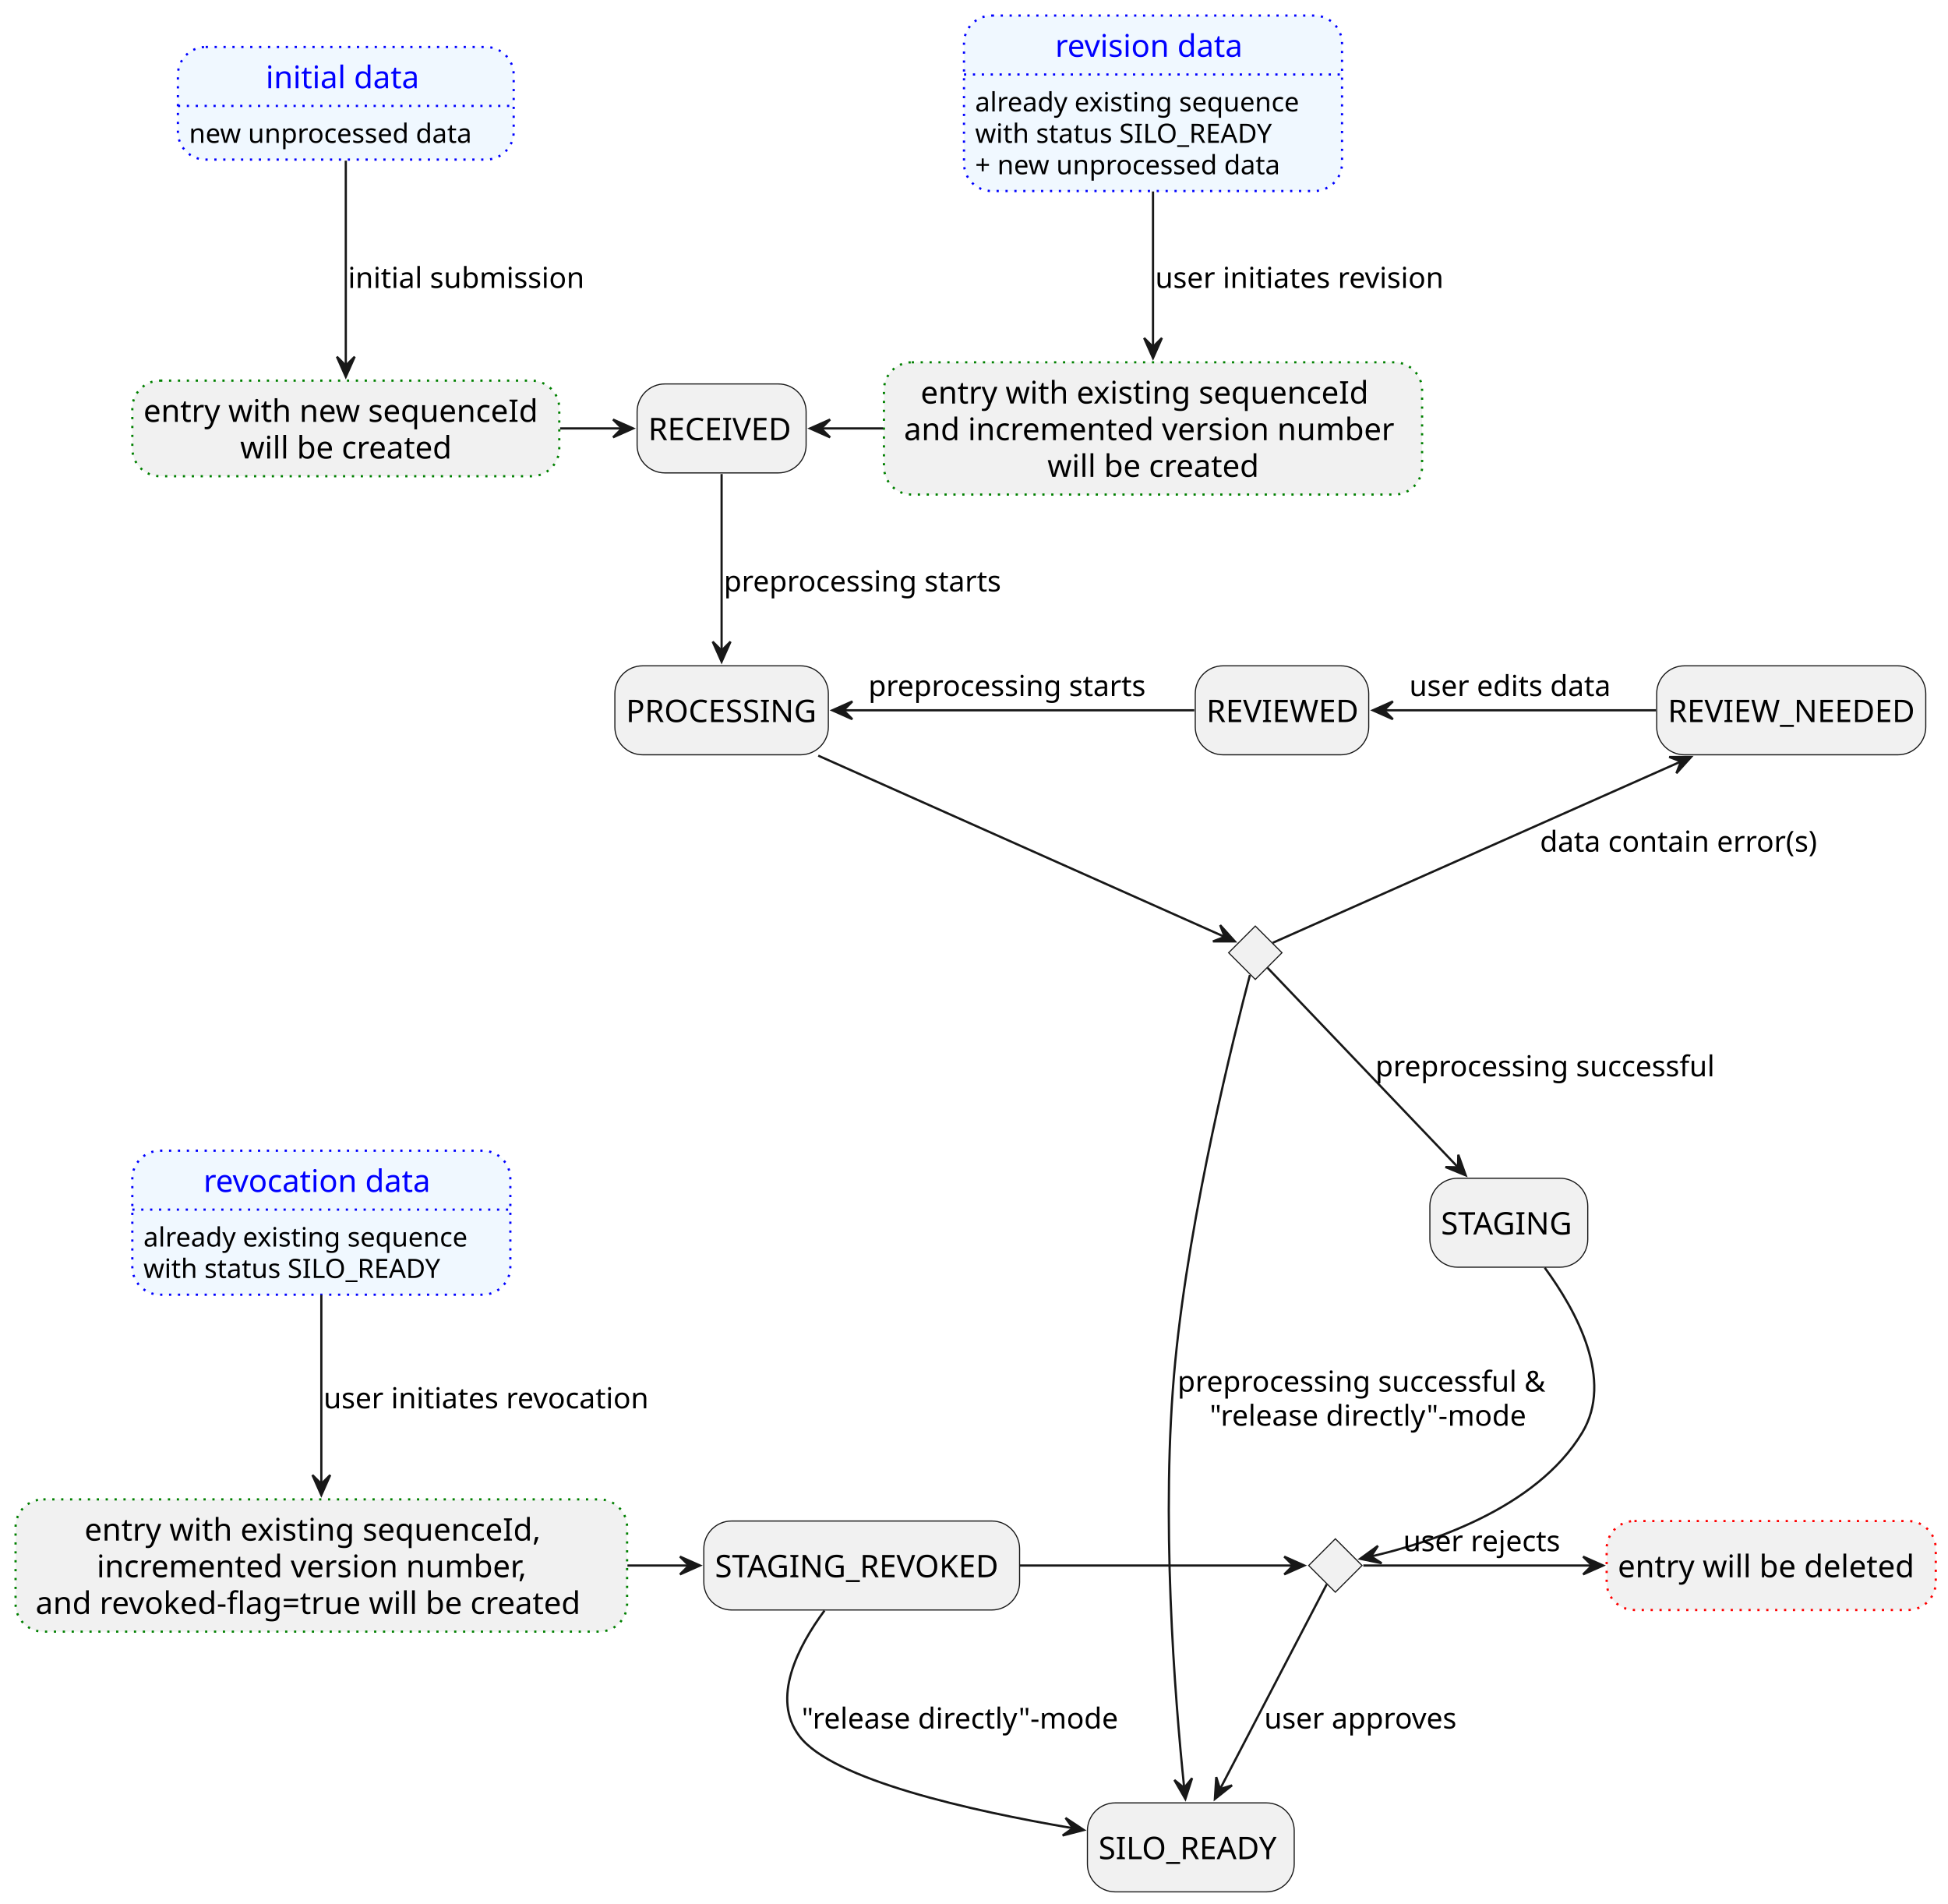
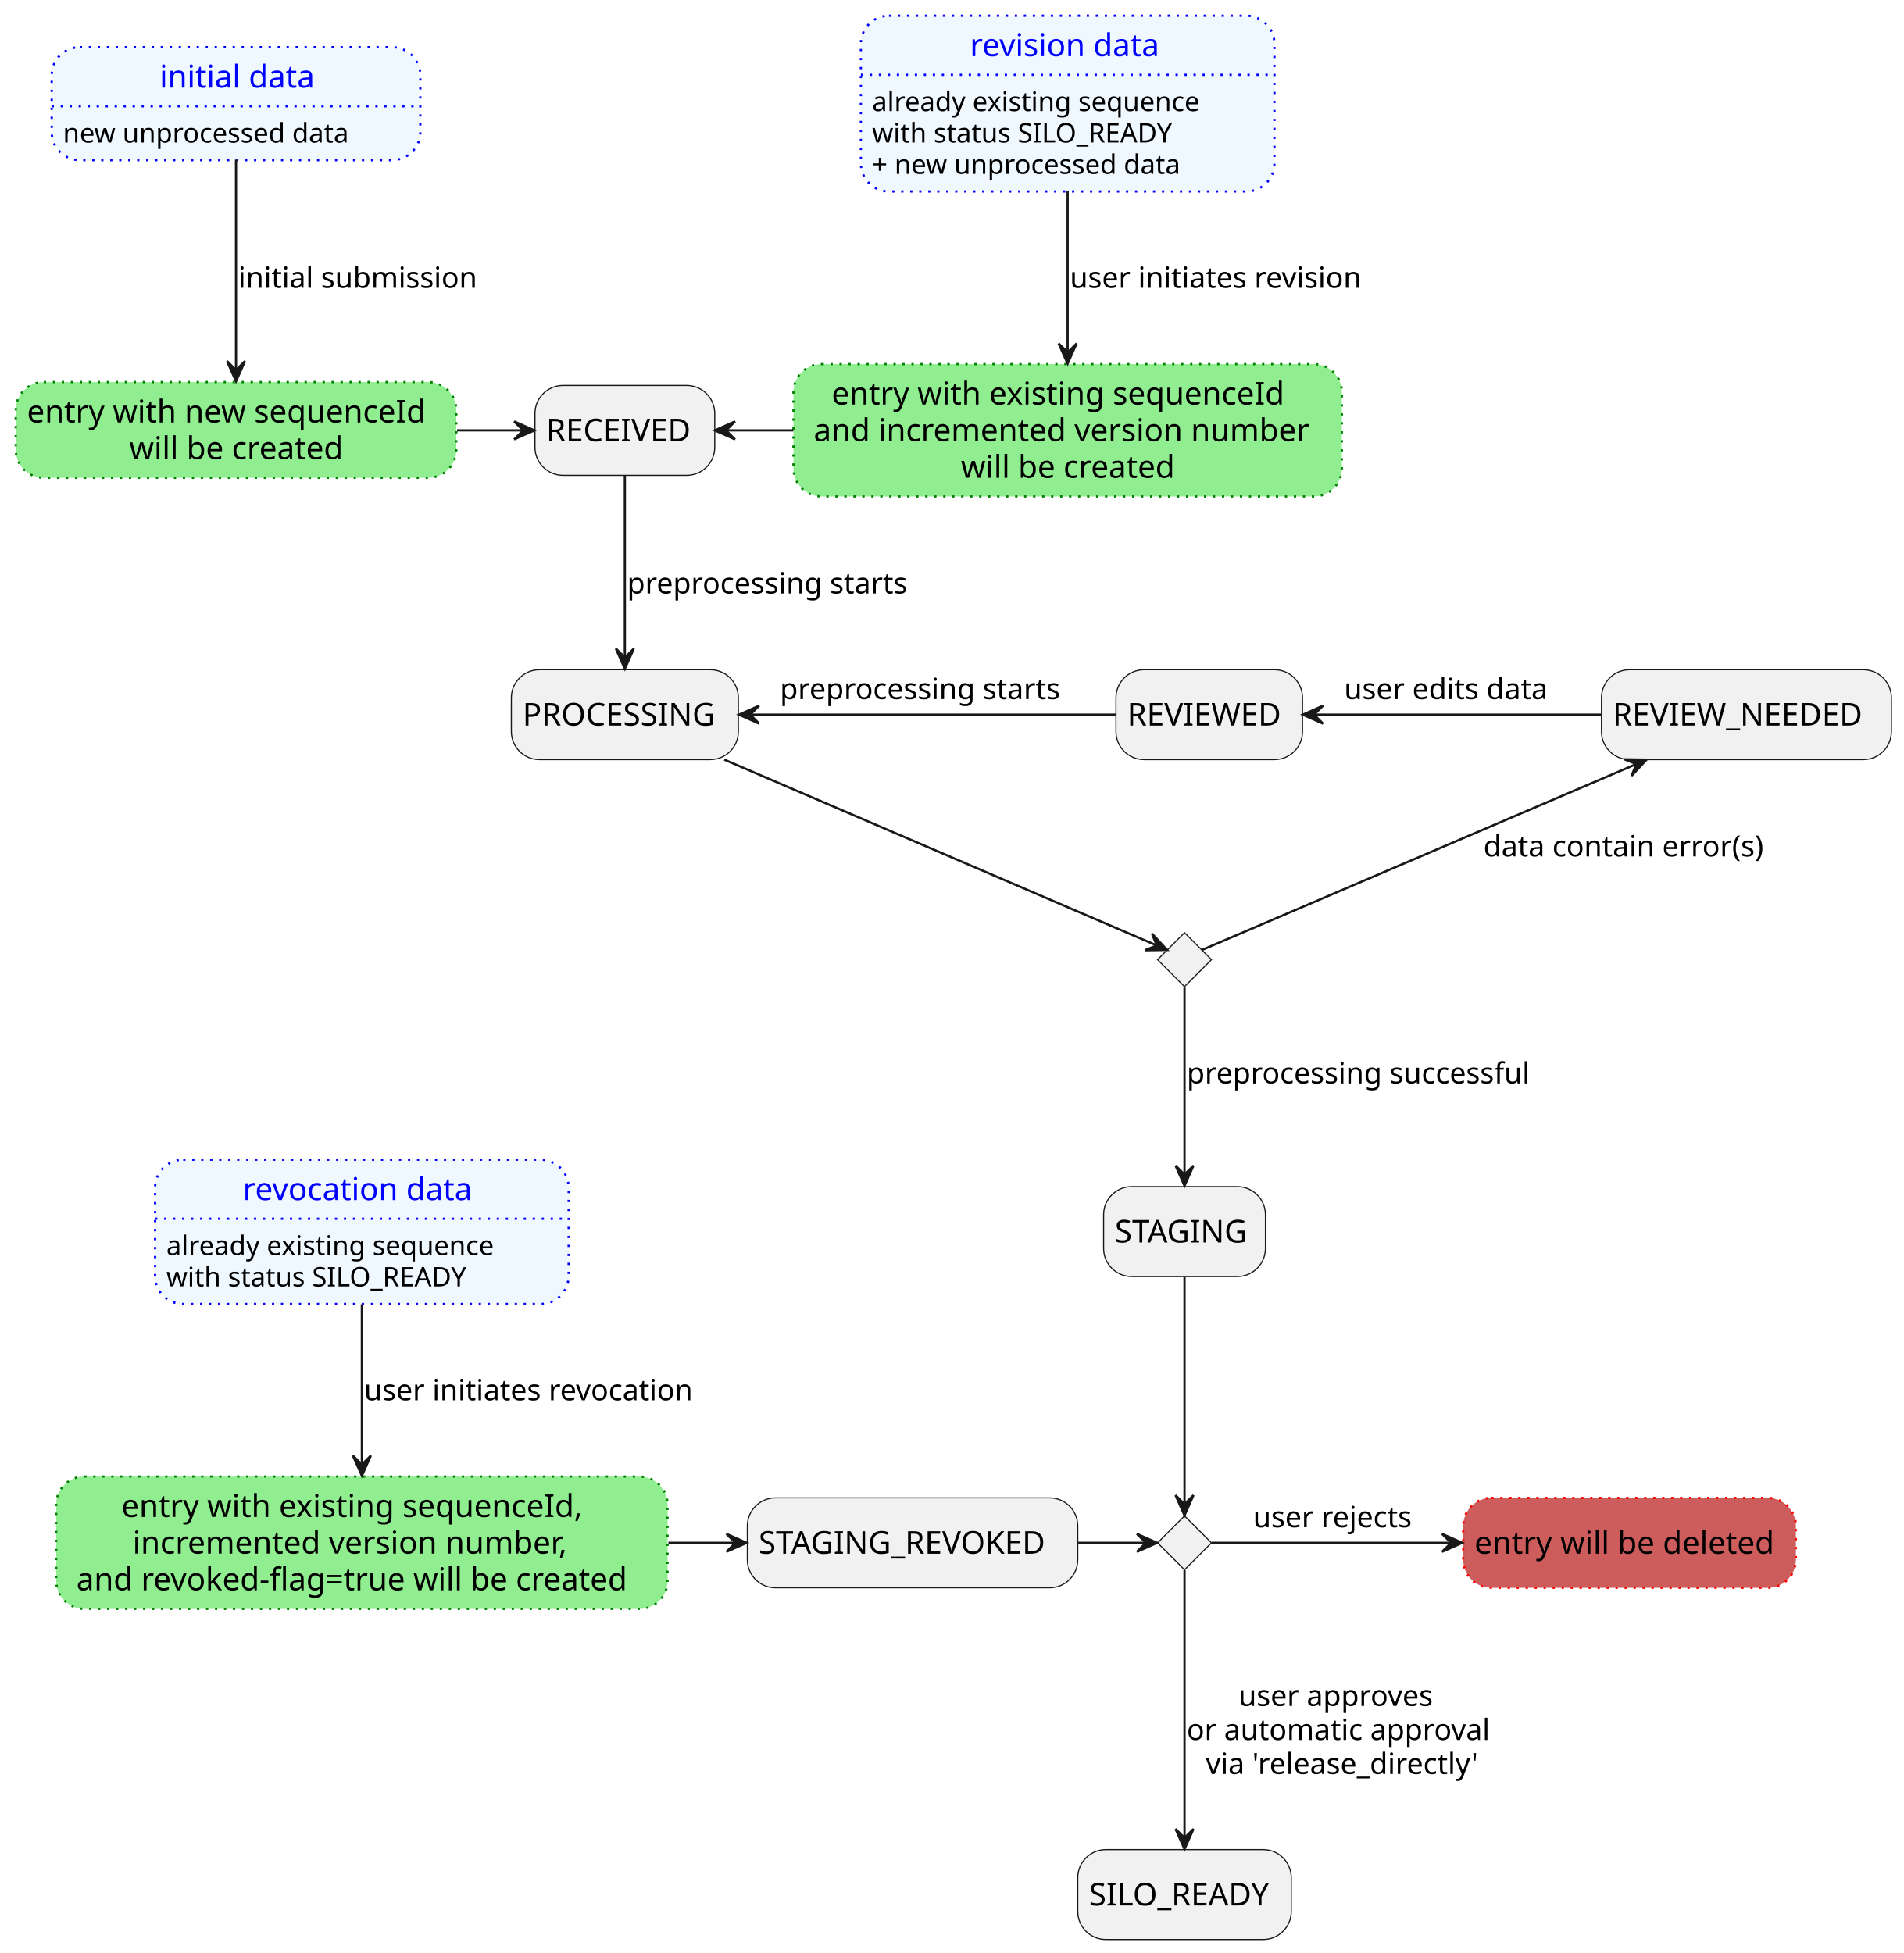
- <svg xmlns="http://www.w3.org/2000/svg" contentStyleType="text/css" height="856px" preserveAspectRatio="none" style="width:876px;height:856px;background:#FFFFFF;" version="1.1" viewBox="0 0 876 856" width="876px" zoomAndPan="magnify">
+ <svg xmlns="http://www.w3.org/2000/svg" contentStyleType="text/css" height="869px" preserveAspectRatio="none" style="width:847px;height:869px;background:#FFFFFF;" version="1.1" viewBox="0 0 847 869" width="847px" zoomAndPan="magnify">
  <defs />
  <g>
    <g id="INITIAL_DATA">
-       <rect fill="#F0F8FF" height="50.621" rx="12.5" ry="12.5" style="stroke:#0000FF;stroke-width:1.0;stroke-dasharray:1.0,3.0;" width="151" x="80" y="21.13" />
-       <line style="stroke:#0000FF;stroke-width:1.0;stroke-dasharray:1.0,3.0;" x1="80" x2="231" y1="47.618" y2="47.618" />
-       <text fill="#0000FF" font-family="sans-serif" font-size="14" lengthAdjust="spacing" textLength="72" x="119.5" y="39.665">initial data</text>
-       <text fill="#000000" font-family="sans-serif" font-size="12" lengthAdjust="spacing" textLength="131" x="85" y="64.22">new unprocessed data</text>
+       <rect fill="#F0F8FF" height="50.266" rx="12.5" ry="12.5" style="stroke:#0000FF;stroke-width:1.0;stroke-dasharray:1.0,3.0;" width="164" x="23" y="21" />
+       <line style="stroke:#0000FF;stroke-width:1.0;stroke-dasharray:1.0,3.0;" x1="23" x2="187" y1="47.297" y2="47.297" />
+       <text fill="#0000FF" font-family="sans-serif" font-size="14" lengthAdjust="spacing" textLength="68" x="71" y="38.995">initial data</text>
+       <text fill="#000000" font-family="sans-serif" font-size="12" lengthAdjust="spacing" textLength="144" x="28" y="63.435">new unprocessed data</text>
    </g>
    <g id="REVISION_DATA">
-       <rect fill="#F0F8FF" height="78.887" rx="12.5" ry="12.5" style="stroke:#0000FF;stroke-width:1.0;stroke-dasharray:1.0,3.0;" width="170" x="433.5" y="7" />
-       <line style="stroke:#0000FF;stroke-width:1.0;stroke-dasharray:1.0,3.0;" x1="433.5" x2="603.5" y1="33.488" y2="33.488" />
-       <text fill="#0000FF" font-family="sans-serif" font-size="14" lengthAdjust="spacing" textLength="88" x="474.5" y="25.535">revision data</text>
-       <text fill="#000000" font-family="sans-serif" font-size="12" lengthAdjust="spacing" textLength="150" x="438.5" y="50.09">already existing sequence</text>
-       <text fill="#000000" font-family="sans-serif" font-size="12" lengthAdjust="spacing" textLength="134" x="438.5" y="64.223">with status SILO_READY</text>
-       <text fill="#000000" font-family="sans-serif" font-size="12" lengthAdjust="spacing" textLength="145" x="438.5" y="78.356">+ new unprocessed data</text>
+       <rect fill="#F0F8FF" height="78.203" rx="12.5" ry="12.5" style="stroke:#0000FF;stroke-width:1.0;stroke-dasharray:1.0,3.0;" width="184" x="383" y="7" />
+       <line style="stroke:#0000FF;stroke-width:1.0;stroke-dasharray:1.0,3.0;" x1="383" x2="567" y1="33.297" y2="33.297" />
+       <text fill="#0000FF" font-family="sans-serif" font-size="14" lengthAdjust="spacing" textLength="87" x="431.5" y="24.995">revision data</text>
+       <text fill="#000000" font-family="sans-serif" font-size="12" lengthAdjust="spacing" textLength="164" x="388" y="49.435">already existing sequence</text>
+       <text fill="#000000" font-family="sans-serif" font-size="12" lengthAdjust="spacing" textLength="145" x="388" y="63.404">with status SILO_READY</text>
+       <text fill="#000000" font-family="sans-serif" font-size="12" lengthAdjust="spacing" textLength="158" x="388" y="77.373">+ new unprocessed data</text>
    </g>
    <g id="REVOKED_DATA">
-       <rect fill="#F0F8FF" height="64.754" rx="12.5" ry="12.5" style="stroke:#0000FF;stroke-width:1.0;stroke-dasharray:1.0,3.0;" width="170" x="59.5" y="517.35" />
-       <line style="stroke:#0000FF;stroke-width:1.0;stroke-dasharray:1.0,3.0;" x1="59.5" x2="229.5" y1="543.838" y2="543.838" />
-       <text fill="#0000FF" font-family="sans-serif" font-size="14" lengthAdjust="spacing" textLength="106" x="91.5" y="535.885">revocation data</text>
-       <text fill="#000000" font-family="sans-serif" font-size="12" lengthAdjust="spacing" textLength="150" x="64.5" y="560.44">already existing sequence</text>
-       <text fill="#000000" font-family="sans-serif" font-size="12" lengthAdjust="spacing" textLength="134" x="64.5" y="574.573">with status SILO_READY</text>
+       <rect fill="#F0F8FF" height="64.234" rx="12.5" ry="12.5" style="stroke:#0000FF;stroke-width:1.0;stroke-dasharray:1.0,3.0;" width="184" x="69" y="516" />
+       <line style="stroke:#0000FF;stroke-width:1.0;stroke-dasharray:1.0,3.0;" x1="69" x2="253" y1="542.297" y2="542.297" />
+       <text fill="#0000FF" font-family="sans-serif" font-size="14" lengthAdjust="spacing" textLength="106" x="108" y="533.995">revocation data</text>
+       <text fill="#000000" font-family="sans-serif" font-size="12" lengthAdjust="spacing" textLength="164" x="74" y="558.436">already existing sequence</text>
+       <text fill="#000000" font-family="sans-serif" font-size="12" lengthAdjust="spacing" textLength="145" x="74" y="572.404">with status SILO_READY</text>
    </g>
-     <rect fill="#F1F1F1" height="40" rx="12.5" ry="12.5" style="stroke:#181818;stroke-width:0.5;" width="142" x="316.5" y="683.84" />
-     <text fill="#000000" font-family="sans-serif" font-size="14" lengthAdjust="spacing" textLength="132" x="321.5" y="709.131">STAGING_REVOKED</text>
-     <rect fill="#F1F1F1" height="40" rx="12.5" ry="12.5" style="stroke:#181818;stroke-width:0.5;" width="76" x="286.5" y="172.62" />
-     <text fill="#000000" font-family="sans-serif" font-size="14" lengthAdjust="spacing" textLength="66" x="291.5" y="197.911">RECEIVED</text>
-     <rect fill="#F1F1F1" height="40" rx="12.5" ry="12.5" style="stroke:#181818;stroke-width:0.5;" width="96" x="276.5" y="299.35" />
-     <text fill="#000000" font-family="sans-serif" font-size="14" lengthAdjust="spacing" textLength="86" x="281.5" y="324.641">PROCESSING</text>
-     <rect fill="#F1F1F1" height="40" rx="12.5" ry="12.5" style="stroke:#181818;stroke-width:0.5;" width="121" x="745" y="299.35" />
-     <text fill="#000000" font-family="sans-serif" font-size="14" lengthAdjust="spacing" textLength="111" x="750" y="324.641">REVIEW_NEEDED</text>
-     <rect fill="#F1F1F1" height="40" rx="12.5" ry="12.5" style="stroke:#181818;stroke-width:0.5;" width="78" x="537.5" y="299.35" />
-     <text fill="#000000" font-family="sans-serif" font-size="14" lengthAdjust="spacing" textLength="68" x="542.5" y="324.641">REVIEWED</text>
-     <rect fill="#F1F1F1" height="40" rx="12.5" ry="12.5" style="stroke:#181818;stroke-width:0.5;" width="93" x="489" y="810.57" />
-     <text fill="#000000" font-family="sans-serif" font-size="14" lengthAdjust="spacing" textLength="83" x="494" y="835.861">SILO_READY</text>
-     <rect fill="#F1F1F1" height="42.977" rx="12.5" ry="12.5" style="stroke:#008000;stroke-width:1.0;stroke-dasharray:1.0,3.0;" width="192" x="59.5" y="171.13" />
-     <text fill="#000000" font-family="sans-serif" font-size="14" lengthAdjust="spacing" textLength="182" x="64.5" y="189.665">entry with new sequenceId</text>
-     <text fill="#000000" font-family="sans-serif" font-size="14" lengthAdjust="spacing" textLength="99" x="108" y="206.153">will be created</text>
-     <rect fill="#F1F1F1" height="59.465" rx="12.5" ry="12.5" style="stroke:#008000;stroke-width:1.0;stroke-dasharray:1.0,3.0;" width="242" x="397.5" y="162.89" />
-     <text fill="#000000" font-family="sans-serif" font-size="14" lengthAdjust="spacing" textLength="209" x="414" y="181.425">entry with existing sequenceId</text>
-     <text fill="#000000" font-family="sans-serif" font-size="14" lengthAdjust="spacing" textLength="228" x="406.5" y="197.913">and incremented version number</text>
-     <text fill="#000000" font-family="sans-serif" font-size="14" lengthAdjust="spacing" textLength="99" x="471" y="214.402">will be created</text>
-     <rect fill="#F1F1F1" height="59.465" rx="12.5" ry="12.5" style="stroke:#008000;stroke-width:1.0;stroke-dasharray:1.0,3.0;" width="275" x="7" y="674.11" />
-     <text fill="#000000" font-family="sans-serif" font-size="14" lengthAdjust="spacing" textLength="213" x="38" y="692.645">entry with existing sequenceId,</text>
-     <text fill="#000000" font-family="sans-serif" font-size="14" lengthAdjust="spacing" textLength="202" x="43.5" y="709.133">incremented version number,</text>
-     <text fill="#000000" font-family="sans-serif" font-size="14" lengthAdjust="spacing" textLength="261" x="16" y="725.622">and revoked-flag=true will be created</text>
-     <rect fill="#F1F1F1" height="40" rx="12.5" ry="12.5" style="stroke:#FF0000;stroke-width:1.0;stroke-dasharray:1.0,3.0;" width="148" x="722.5" y="683.84" />
-     <text fill="#000000" font-family="sans-serif" font-size="14" lengthAdjust="spacing" textLength="138" x="727.5" y="709.131">entry will be deleted</text>
+     <rect fill="#F1F1F1" height="40" rx="12.5" ry="12.5" style="stroke:#181818;stroke-width:0.5;" width="147" x="332.5" y="666.5" />
+     <text fill="#000000" font-family="sans-serif" font-size="14" lengthAdjust="spacing" textLength="137" x="337.5" y="691.347">STAGING_REVOKED</text>
+     <rect fill="#F1F1F1" height="40" rx="12.5" ry="12.5" style="stroke:#181818;stroke-width:0.5;" width="80" x="238" y="171.5" />
+     <text fill="#000000" font-family="sans-serif" font-size="14" lengthAdjust="spacing" textLength="70" x="243" y="196.347">RECEIVED</text>
+     <rect fill="#F1F1F1" height="40" rx="12.5" ry="12.5" style="stroke:#181818;stroke-width:0.5;" width="101" x="227.5" y="298" />
+     <text fill="#000000" font-family="sans-serif" font-size="14" lengthAdjust="spacing" textLength="91" x="232.5" y="322.847">PROCESSING</text>
+     <rect fill="#F1F1F1" height="40" rx="12.5" ry="12.5" style="stroke:#181818;stroke-width:0.5;" width="129" x="712.5" y="298" />
+     <text fill="#000000" font-family="sans-serif" font-size="14" lengthAdjust="spacing" textLength="119" x="717.5" y="322.847">REVIEW_NEEDED</text>
+     <rect fill="#F1F1F1" height="40" rx="12.5" ry="12.5" style="stroke:#181818;stroke-width:0.5;" width="83" x="496.5" y="298" />
+     <text fill="#000000" font-family="sans-serif" font-size="14" lengthAdjust="spacing" textLength="73" x="501.5" y="322.847">REVIEWED</text>
+     <rect fill="#F1F1F1" height="40" rx="12.5" ry="12.5" style="stroke:#181818;stroke-width:0.5;" width="95" x="479.5" y="823" />
+     <text fill="#000000" font-family="sans-serif" font-size="14" lengthAdjust="spacing" textLength="85" x="484.5" y="847.847">SILO_READY</text>
+     <rect fill="#90EE90" height="42.594" rx="12.5" ry="12.5" style="stroke:#008000;stroke-width:1.0;stroke-dasharray:1.0,3.0;" width="196" x="7" y="170" />
+     <text fill="#000000" font-family="sans-serif" font-size="14" lengthAdjust="spacing" textLength="186" x="12" y="187.995">entry with new sequenceId</text>
+     <text fill="#000000" font-family="sans-serif" font-size="14" lengthAdjust="spacing" textLength="99" x="57.5" y="204.292">will be created</text>
+     <rect fill="#90EE90" height="58.891" rx="12.5" ry="12.5" style="stroke:#008000;stroke-width:1.0;stroke-dasharray:1.0,3.0;" width="244" x="353" y="162" />
+     <text fill="#000000" font-family="sans-serif" font-size="14" lengthAdjust="spacing" textLength="210" x="370" y="179.995">entry with existing sequenceId</text>
+     <text fill="#000000" font-family="sans-serif" font-size="14" lengthAdjust="spacing" textLength="230" x="362" y="196.292">and incremented version number</text>
+     <text fill="#000000" font-family="sans-serif" font-size="14" lengthAdjust="spacing" textLength="99" x="427.5" y="212.589">will be created</text>
+     <rect fill="#90EE90" height="58.891" rx="12.5" ry="12.5" style="stroke:#008000;stroke-width:1.0;stroke-dasharray:1.0,3.0;" width="272" x="25" y="657" />
+     <text fill="#000000" font-family="sans-serif" font-size="14" lengthAdjust="spacing" textLength="214" x="54" y="674.995">entry with existing sequenceId,</text>
+     <text fill="#000000" font-family="sans-serif" font-size="14" lengthAdjust="spacing" textLength="204" x="59" y="691.292">incremented version number,</text>
+     <text fill="#000000" font-family="sans-serif" font-size="14" lengthAdjust="spacing" textLength="258" x="34" y="707.589">and revoked-flag=true will be created</text>
+     <rect fill="#CD5C5C" height="40" rx="12.5" ry="12.5" style="stroke:#FF0000;stroke-width:1.0;stroke-dasharray:1.0,3.0;" width="148" x="651" y="666.5" />
+     <text fill="#000000" font-family="sans-serif" font-size="14" lengthAdjust="spacing" textLength="138" x="656" y="691.347">entry will be deleted</text>
    <g id="elem_is_error">
-       <polygon fill="#F1F1F1" points="564.5,416.35,576.5,428.35,564.5,440.35,552.5,428.35,564.5,416.35" style="stroke:#181818;stroke-width:0.5;" />
+       <polygon fill="#F1F1F1" points="527,415,539,427,527,439,515,427,527,415" style="stroke:#181818;stroke-width:0.5;" />
    </g>
    <g id="elem_is_approved">
-       <polygon fill="#F1F1F1" points="600.5,691.84,612.5,703.84,600.5,715.84,588.5,703.84,600.5,691.84" style="stroke:#181818;stroke-width:0.5;" />
+       <polygon fill="#F1F1F1" points="527,674.5,539,686.5,527,698.5,515,686.5,527,674.5" style="stroke:#181818;stroke-width:0.5;" />
    </g>
-     <rect fill="#F1F1F1" height="40" rx="12.5" ry="12.5" style="stroke:#181818;stroke-width:0.5;" width="71" x="643" y="529.73" />
-     <text fill="#000000" font-family="sans-serif" font-size="14" lengthAdjust="spacing" textLength="61" x="648" y="555.021">STAGING</text>
+     <rect fill="#F1F1F1" height="40" rx="12.5" ry="12.5" style="stroke:#181818;stroke-width:0.5;" width="72" x="491" y="528" />
+     <text fill="#000000" font-family="sans-serif" font-size="14" lengthAdjust="spacing" textLength="62" x="496" y="552.847">STAGING</text>
    <g id="link_INITIAL_DATA_CREATING_SUBMIT">
-       <path d="M155.5,72.23 C155.5,97.91 155.5,137.93 155.5,164.45 " fill="none" id="INITIAL_DATA-to-CREATING_SUBMIT" style="stroke:#181818;stroke-width:1.0;" />
-       <polygon fill="#181818" points="155.5,169.38,159.5,160.38,155.5,164.38,151.5,160.38,155.5,169.38" style="stroke:#181818;stroke-width:1.0;" />
-       <text fill="#000000" font-family="sans-serif" font-size="13" lengthAdjust="spacing" textLength="113" x="156.5" y="129.458">initial submission</text>
+       <path d="M105,71.02 C105,96.9 105,137.94 105,164.55 " fill="none" id="INITIAL_DATA-to-CREATING_SUBMIT" style="stroke:#181818;stroke-width:1.0;" />
+       <polygon fill="#181818" points="105,169.67,109,160.67,105,164.67,101,160.67,105,169.67" style="stroke:#181818;stroke-width:1.0;" />
+       <text fill="#000000" font-family="sans-serif" font-size="13" lengthAdjust="spacing" textLength="109" x="106" y="128.067">initial submission</text>
    </g>
    <g id="link_CREATING_SUBMIT_RECEIVED">
-       <path d="M251.88,192.62 C261.18,192.62 270.47,192.62 279.77,192.62 " fill="none" id="CREATING_SUBMIT-to-RECEIVED" style="stroke:#181818;stroke-width:1.0;" />
-       <polygon fill="#181818" points="284.69,192.62,275.69,188.62,279.69,192.62,275.69,196.62,284.69,192.62" style="stroke:#181818;stroke-width:1.0;" />
+       <path d="M203.33,191.5 C213.1,191.5 222.87,191.5 232.64,191.5 " fill="none" id="CREATING_SUBMIT-to-RECEIVED" style="stroke:#181818;stroke-width:1.0;" />
+       <polygon fill="#181818" points="237.75,191.5,228.75,187.5,232.75,191.5,228.75,195.5,237.75,191.5" style="stroke:#181818;stroke-width:1.0;" />
    </g>
    <g id="link_REVISION_DATA_CREATING_REVISE">
-       <path d="M518.5,86.08 C518.5,107.85 518.5,134.85 518.5,156.09 " fill="none" id="REVISION_DATA-to-CREATING_REVISE" style="stroke:#181818;stroke-width:1.0;" />
-       <polygon fill="#181818" points="518.5,160.97,522.5,151.97,518.5,155.97,514.5,151.97,518.5,160.97" style="stroke:#181818;stroke-width:1.0;" />
-       <text fill="#000000" font-family="sans-serif" font-size="13" lengthAdjust="spacing" textLength="136" x="519.5" y="129.458">user initiates revision</text>
+       <path d="M475,85.08 C475,107.37 475,135.27 475,156.77 " fill="none" id="REVISION_DATA-to-CREATING_REVISE" style="stroke:#181818;stroke-width:1.0;" />
+       <polygon fill="#181818" points="475,161.81,479,152.81,475,156.81,471,152.81,475,161.81" style="stroke:#181818;stroke-width:1.0;" />
+       <text fill="#000000" font-family="sans-serif" font-size="13" lengthAdjust="spacing" textLength="135" x="476" y="128.067">user initiates revision</text>
    </g>
    <g id="link_RECEIVED_CREATING_REVISE">
-       <path d="M369.21,192.62 C378.52,192.62 387.83,192.62 397.14,192.62 " fill="none" id="RECEIVED-backto-CREATING_REVISE" style="stroke:#181818;stroke-width:1.0;" />
-       <polygon fill="#181818" points="364.28,192.62,373.28,196.62,369.28,192.62,373.28,188.62,364.28,192.62" style="stroke:#181818;stroke-width:1.0;" />
+       <path d="M323.2,191.5 C333.13,191.5 343.05,191.5 352.97,191.5 " fill="none" id="RECEIVED-backto-CREATING_REVISE" style="stroke:#181818;stroke-width:1.0;" />
+       <polygon fill="#181818" points="318.02,191.5,327.02,195.5,323.02,191.5,327.02,187.5,318.02,191.5" style="stroke:#181818;stroke-width:1.0;" />
    </g>
    <g id="link_REVOKED_DATA_CREATING_REVOKE">
-       <path d="M144.5,582.25 C144.5,607.03 144.5,641.57 144.5,667.33 " fill="none" id="REVOKED_DATA-to-CREATING_REVOKE" style="stroke:#181818;stroke-width:1.0;" />
-       <polygon fill="#181818" points="144.5,672.17,148.5,663.17,144.5,667.17,140.5,663.17,144.5,672.17" style="stroke:#181818;stroke-width:1.0;" />
-       <text fill="#000000" font-family="sans-serif" font-size="13" lengthAdjust="spacing" textLength="152" x="145.5" y="633.178">user initiates revocation</text>
+       <path d="M161,580.32 C161,601.59 161,629.72 161,651.54 " fill="none" id="REVOKED_DATA-to-CREATING_REVOKE" style="stroke:#181818;stroke-width:1.0;" />
+       <polygon fill="#181818" points="161,656.66,165,647.66,161,651.66,157,647.66,161,656.66" style="stroke:#181818;stroke-width:1.0;" />
+       <text fill="#000000" font-family="sans-serif" font-size="13" lengthAdjust="spacing" textLength="153" x="162" y="623.067">user initiates revocation</text>
    </g>
    <g id="link_CREATING_REVOKE_STAGING_REVOKED">
-       <path d="M282.14,703.84 C291.39,703.84 300.64,703.84 309.89,703.84 " fill="none" id="CREATING_REVOKE-to-STAGING_REVOKED" style="stroke:#181818;stroke-width:1.0;" />
-       <polygon fill="#181818" points="314.78,703.84,305.78,699.84,309.78,703.84,305.78,707.84,314.78,703.84" style="stroke:#181818;stroke-width:1.0;" />
+       <path d="M297.38,686.5 C307.25,686.5 317.13,686.5 327.01,686.5 " fill="none" id="CREATING_REVOKE-to-STAGING_REVOKED" style="stroke:#181818;stroke-width:1.0;" />
+       <polygon fill="#181818" points="332.17,686.5,323.17,682.5,327.17,686.5,323.17,690.5,332.17,686.5" style="stroke:#181818;stroke-width:1.0;" />
    </g>
    <g id="link_STAGING_REVOKED_is_approved">
-       <path d="M458.64,703.84 C499.66,703.84 540.69,703.84 581.71,703.84 " fill="none" id="STAGING_REVOKED-to-is_approved" style="stroke:#181818;stroke-width:1.0;" />
-       <polygon fill="#181818" points="586.52,703.84,577.52,699.84,581.52,703.84,577.52,707.84,586.52,703.84" style="stroke:#181818;stroke-width:1.0;" />
-     </g>
-     <g id="link_STAGING_REVOKED_SILO_READY">
-       <path d="M370.77,724.1 C358.74,740.39 346.7,763.71 359.5,780.57 C374.43,800.23 436.29,814.1 482.48,821.95 " fill="none" id="STAGING_REVOKED-to-SILO_READY" style="stroke:#181818;stroke-width:1.0;" />
-       <polygon fill="#181818" points="487.39,822.77,479.178,817.333,482.459,821.941,477.851,825.222,487.39,822.77" style="stroke:#181818;stroke-width:1.0;" />
-       <text fill="#000000" font-family="sans-serif" font-size="13" lengthAdjust="spacing" textLength="148" x="360.5" y="777.138">"release directly"-mode</text>
+       <path d="M479.73,686.5 C489.69,686.5 499.65,686.5 509.61,686.5 " fill="none" id="STAGING_REVOKED-to-is_approved" style="stroke:#181818;stroke-width:1.0;" />
+       <polygon fill="#181818" points="514.81,686.5,505.81,682.5,509.81,686.5,505.81,690.5,514.81,686.5" style="stroke:#181818;stroke-width:1.0;" />
    </g>
    <g id="link_RECEIVED_PROCESSING">
-       <path d="M324.5,213.11 C324.5,234.53 324.5,269.02 324.5,292.64 " fill="none" id="RECEIVED-to-PROCESSING" style="stroke:#181818;stroke-width:1.0;" />
-       <polygon fill="#181818" points="324.5,297.49,328.5,288.49,324.5,292.49,320.5,288.49,324.5,297.49" style="stroke:#181818;stroke-width:1.0;" />
-       <text fill="#000000" font-family="sans-serif" font-size="13" lengthAdjust="spacing" textLength="129" x="325.5" y="265.918">preprocessing starts</text>
+       <path d="M278,211.68 C278,233.37 278,268.74 278,292.43 " fill="none" id="RECEIVED-to-PROCESSING" style="stroke:#181818;stroke-width:1.0;" />
+       <polygon fill="#181818" points="278,297.59,282,288.59,278,292.59,274,288.59,278,297.59" style="stroke:#181818;stroke-width:1.0;" />
+       <text fill="#000000" font-family="sans-serif" font-size="13" lengthAdjust="spacing" textLength="131" x="279" y="264.067">preprocessing starts</text>
    </g>
    <g id="link_PROCESSING_is_error">
-       <path d="M367.96,339.73 C423.41,364.45 516.26,405.85 550.92,421.3 " fill="none" id="PROCESSING-to-is_error" style="stroke:#181818;stroke-width:1.0;" />
-       <polygon fill="#181818" points="555.3,423.25,548.705,415.936,550.732,421.217,545.451,423.244,555.3,423.25" style="stroke:#181818;stroke-width:1.0;" />
+       <path d="M322.23,338.01 C380.57,363.08 479.91,405.76 514.6,420.67 " fill="none" id="PROCESSING-to-is_error" style="stroke:#181818;stroke-width:1.0;" />
+       <polygon fill="#181818" points="519.24,422.67,512.543,415.448,514.644,420.7,509.392,422.801,519.24,422.67" style="stroke:#181818;stroke-width:1.0;" />
    </g>
    <g id="link_REVIEW_NEEDED_is_error">
-       <path d="M756.19,342.24 C696.44,368.77 600.28,411.46 572.35,423.87 " fill="none" id="REVIEW_NEEDED-backto-is_error" style="stroke:#181818;stroke-width:1.0;" />
-       <polygon fill="#181818" points="760.47,340.34,750.621,340.334,755.9,342.368,753.866,347.647,760.47,340.34" style="stroke:#181818;stroke-width:1.0;" />
-       <text fill="#000000" font-family="sans-serif" font-size="13" lengthAdjust="spacing" textLength="127" x="692.5" y="382.918">data contain error(s)</text>
+       <path d="M727.83,340.05 C665.76,366.61 563.62,410.33 534.79,422.67 " fill="none" id="REVIEW_NEEDED-backto-is_error" style="stroke:#181818;stroke-width:1.0;" />
+       <polygon fill="#181818" points="732.59,338.01,722.742,337.879,727.994,339.98,725.893,345.232,732.59,338.01" style="stroke:#181818;stroke-width:1.0;" />
+       <text fill="#000000" font-family="sans-serif" font-size="13" lengthAdjust="spacing" textLength="132" x="660" y="381.067">data contain error(s)</text>
    </g>
    <g id="link_REVIEWED_REVIEW_NEEDED">
-       <path d="M622.26,319.35 C657.41,319.35 706.28,319.35 744.71,319.35 " fill="none" id="REVIEWED-backto-REVIEW_NEEDED" style="stroke:#181818;stroke-width:1.0;" />
-       <polygon fill="#181818" points="617.38,319.35,626.38,323.35,622.38,319.35,626.38,315.35,617.38,319.35" style="stroke:#181818;stroke-width:1.0;" />
-       <text fill="#000000" font-family="sans-serif" font-size="13" lengthAdjust="spacing" textLength="93" x="633.75" y="312.918">user edits data</text>
+       <path d="M584.89,318 C621.31,318 672.2,318 712.46,318 " fill="none" id="REVIEWED-backto-REVIEW_NEEDED" style="stroke:#181818;stroke-width:1.0;" />
+       <polygon fill="#181818" points="579.63,318,588.63,322,584.63,318,588.63,314,579.63,318" style="stroke:#181818;stroke-width:1.0;" />
+       <text fill="#000000" font-family="sans-serif" font-size="13" lengthAdjust="spacing" textLength="96" x="598" y="311.067">user edits data</text>
    </g>
    <g id="link_PROCESSING_REVIEWED">
-       <path d="M379.07,319.35 C426.67,319.35 494.58,319.35 537.06,319.35 " fill="none" id="PROCESSING-backto-REVIEWED" style="stroke:#181818;stroke-width:1.0;" />
-       <polygon fill="#181818" points="374.3,319.35,383.3,323.35,379.3,319.35,383.3,315.35,374.3,319.35" style="stroke:#181818;stroke-width:1.0;" />
-       <text fill="#000000" font-family="sans-serif" font-size="13" lengthAdjust="spacing" textLength="129" x="390.5" y="312.918">preprocessing starts</text>
+       <path d="M333.99,318 C382.77,318 452.39,318 496.38,318 " fill="none" id="PROCESSING-backto-REVIEWED" style="stroke:#181818;stroke-width:1.0;" />
+       <polygon fill="#181818" points="328.75,318,337.75,322,333.75,318,337.75,314,328.75,318" style="stroke:#181818;stroke-width:1.0;" />
+       <text fill="#000000" font-family="sans-serif" font-size="13" lengthAdjust="spacing" textLength="131" x="347" y="311.067">preprocessing starts</text>
    </g>
    <g id="link_is_error_STAGING">
-       <path d="M570,435.11 C585.28,451.11 628.92,496.81 655.97,525.14 " fill="none" id="is_error-to-STAGING" style="stroke:#181818;stroke-width:1.0;" />
-       <polygon fill="#181818" points="659.12,528.43,655.79,519.161,655.664,524.817,650.008,524.691,659.12,528.43" style="stroke:#181818;stroke-width:1.0;" />
-       <text fill="#000000" font-family="sans-serif" font-size="13" lengthAdjust="spacing" textLength="160" x="618.5" y="483.918">preprocessing successful</text>
-     </g>
-     <g id="link_is_error_SILO_READY">
-       <path d="M562.07,438.39 C555.09,464.84 535.09,544.52 528.5,612.11 C521.76,681.19 528.3,763.15 532.53,803.9 " fill="none" id="is_error-to-SILO_READY" style="stroke:#181818;stroke-width:1.0;" />
-       <polygon fill="#181818" points="533.05,808.81,536.076,799.438,532.521,803.838,528.121,800.283,533.05,808.81" style="stroke:#181818;stroke-width:1.0;" />
-       <text fill="#000000" font-family="sans-serif" font-size="13" lengthAdjust="spacing" textLength="173" x="529.5" y="625.678">preprocessing successful &amp;</text>
-       <text fill="#000000" font-family="sans-serif" font-size="13" lengthAdjust="spacing" textLength="148" x="544" y="640.989">"release directly"-mode</text>
+       <path d="M527,439.41 C527,458.42 527,496.99 527,522.41 " fill="none" id="is_error-to-STAGING" style="stroke:#181818;stroke-width:1.0;" />
+       <polygon fill="#181818" points="527,527.62,531,518.62,527,522.62,523,518.62,527,527.62" style="stroke:#181818;stroke-width:1.0;" />
+       <text fill="#000000" font-family="sans-serif" font-size="13" lengthAdjust="spacing" textLength="160" x="528" y="482.067">preprocessing successful</text>
    </g>
    <g id="link_STAGING_is_approved">
-       <path d="M694.66,569.96 C709.05,589.57 725.78,620.39 711.5,644.11 C690.64,678.74 641.76,694.01 616.4,699.8 " fill="none" id="STAGING-to-is_approved" style="stroke:#181818;stroke-width:1.0;" />
-       <polygon fill="#181818" points="611.68,700.82,621.322,702.826,616.567,699.763,619.63,695.007,611.68,700.82" style="stroke:#181818;stroke-width:1.0;" />
+       <path d="M527,568.27 C527,595.3 527,644 527,669.28 " fill="none" id="STAGING-to-is_approved" style="stroke:#181818;stroke-width:1.0;" />
+       <polygon fill="#181818" points="527,674.3,531,665.3,527,669.3,523,665.3,527,674.3" style="stroke:#181818;stroke-width:1.0;" />
    </g>
    <g id="link_is_approved_SILO_READY">
-       <path d="M596.63,712.27 C587.35,730.07 563.52,775.81 548.5,804.63 " fill="none" id="is_approved-to-SILO_READY" style="stroke:#181818;stroke-width:1.0;" />
-       <polygon fill="#181818" points="546.32,808.81,554.034,802.686,548.636,804.379,546.943,798.981,546.32,808.81" style="stroke:#181818;stroke-width:1.0;" />
-       <text fill="#000000" font-family="sans-serif" font-size="13" lengthAdjust="spacing" textLength="88" x="568.5" y="777.138">user approves</text>
+       <path d="M527,698.61 C527,723.37 527,783.57 527,817.57 " fill="none" id="is_approved-to-SILO_READY" style="stroke:#181818;stroke-width:1.0;" />
+       <polygon fill="#181818" points="527,822.79,531,813.79,527,817.79,523,813.79,527,822.79" style="stroke:#181818;stroke-width:1.0;" />
+       <text fill="#000000" font-family="sans-serif" font-size="13" lengthAdjust="spacing" textLength="91" x="551" y="759.067">user approves</text>
+       <text fill="#000000" font-family="sans-serif" font-size="13" lengthAdjust="spacing" textLength="141" x="528" y="774.2">or automatic approval</text>
+       <text fill="#000000" font-family="sans-serif" font-size="13" lengthAdjust="spacing" textLength="128" x="536.5" y="789.332">via 'release_directly'</text>
    </g>
    <g id="link_is_approved_DELETION">
-       <path d="M613.06,703.84 C633.83,703.84 676.95,703.84 716.17,703.84 " fill="none" id="is_approved-to-DELETION" style="stroke:#181818;stroke-width:1.0;" />
-       <polygon fill="#181818" points="720.91,703.84,711.91,699.84,715.91,703.84,711.91,707.84,720.91,703.84" style="stroke:#181818;stroke-width:1.0;" />
-       <text fill="#000000" font-family="sans-serif" font-size="13" lengthAdjust="spacing" textLength="73" x="631" y="697.408">user rejects</text>
+       <path d="M539.09,686.5 C560.06,686.5 604.82,686.5 645.16,686.5 " fill="none" id="is_approved-to-DELETION" style="stroke:#181818;stroke-width:1.0;" />
+       <polygon fill="#181818" points="650.57,686.5,641.57,682.5,645.57,686.5,641.57,690.5,650.57,686.5" style="stroke:#181818;stroke-width:1.0;" />
+       <text fill="#000000" font-family="sans-serif" font-size="13" lengthAdjust="spacing" textLength="75" x="557.5" y="679.567">user rejects</text>
    </g>
  </g>
</svg>
